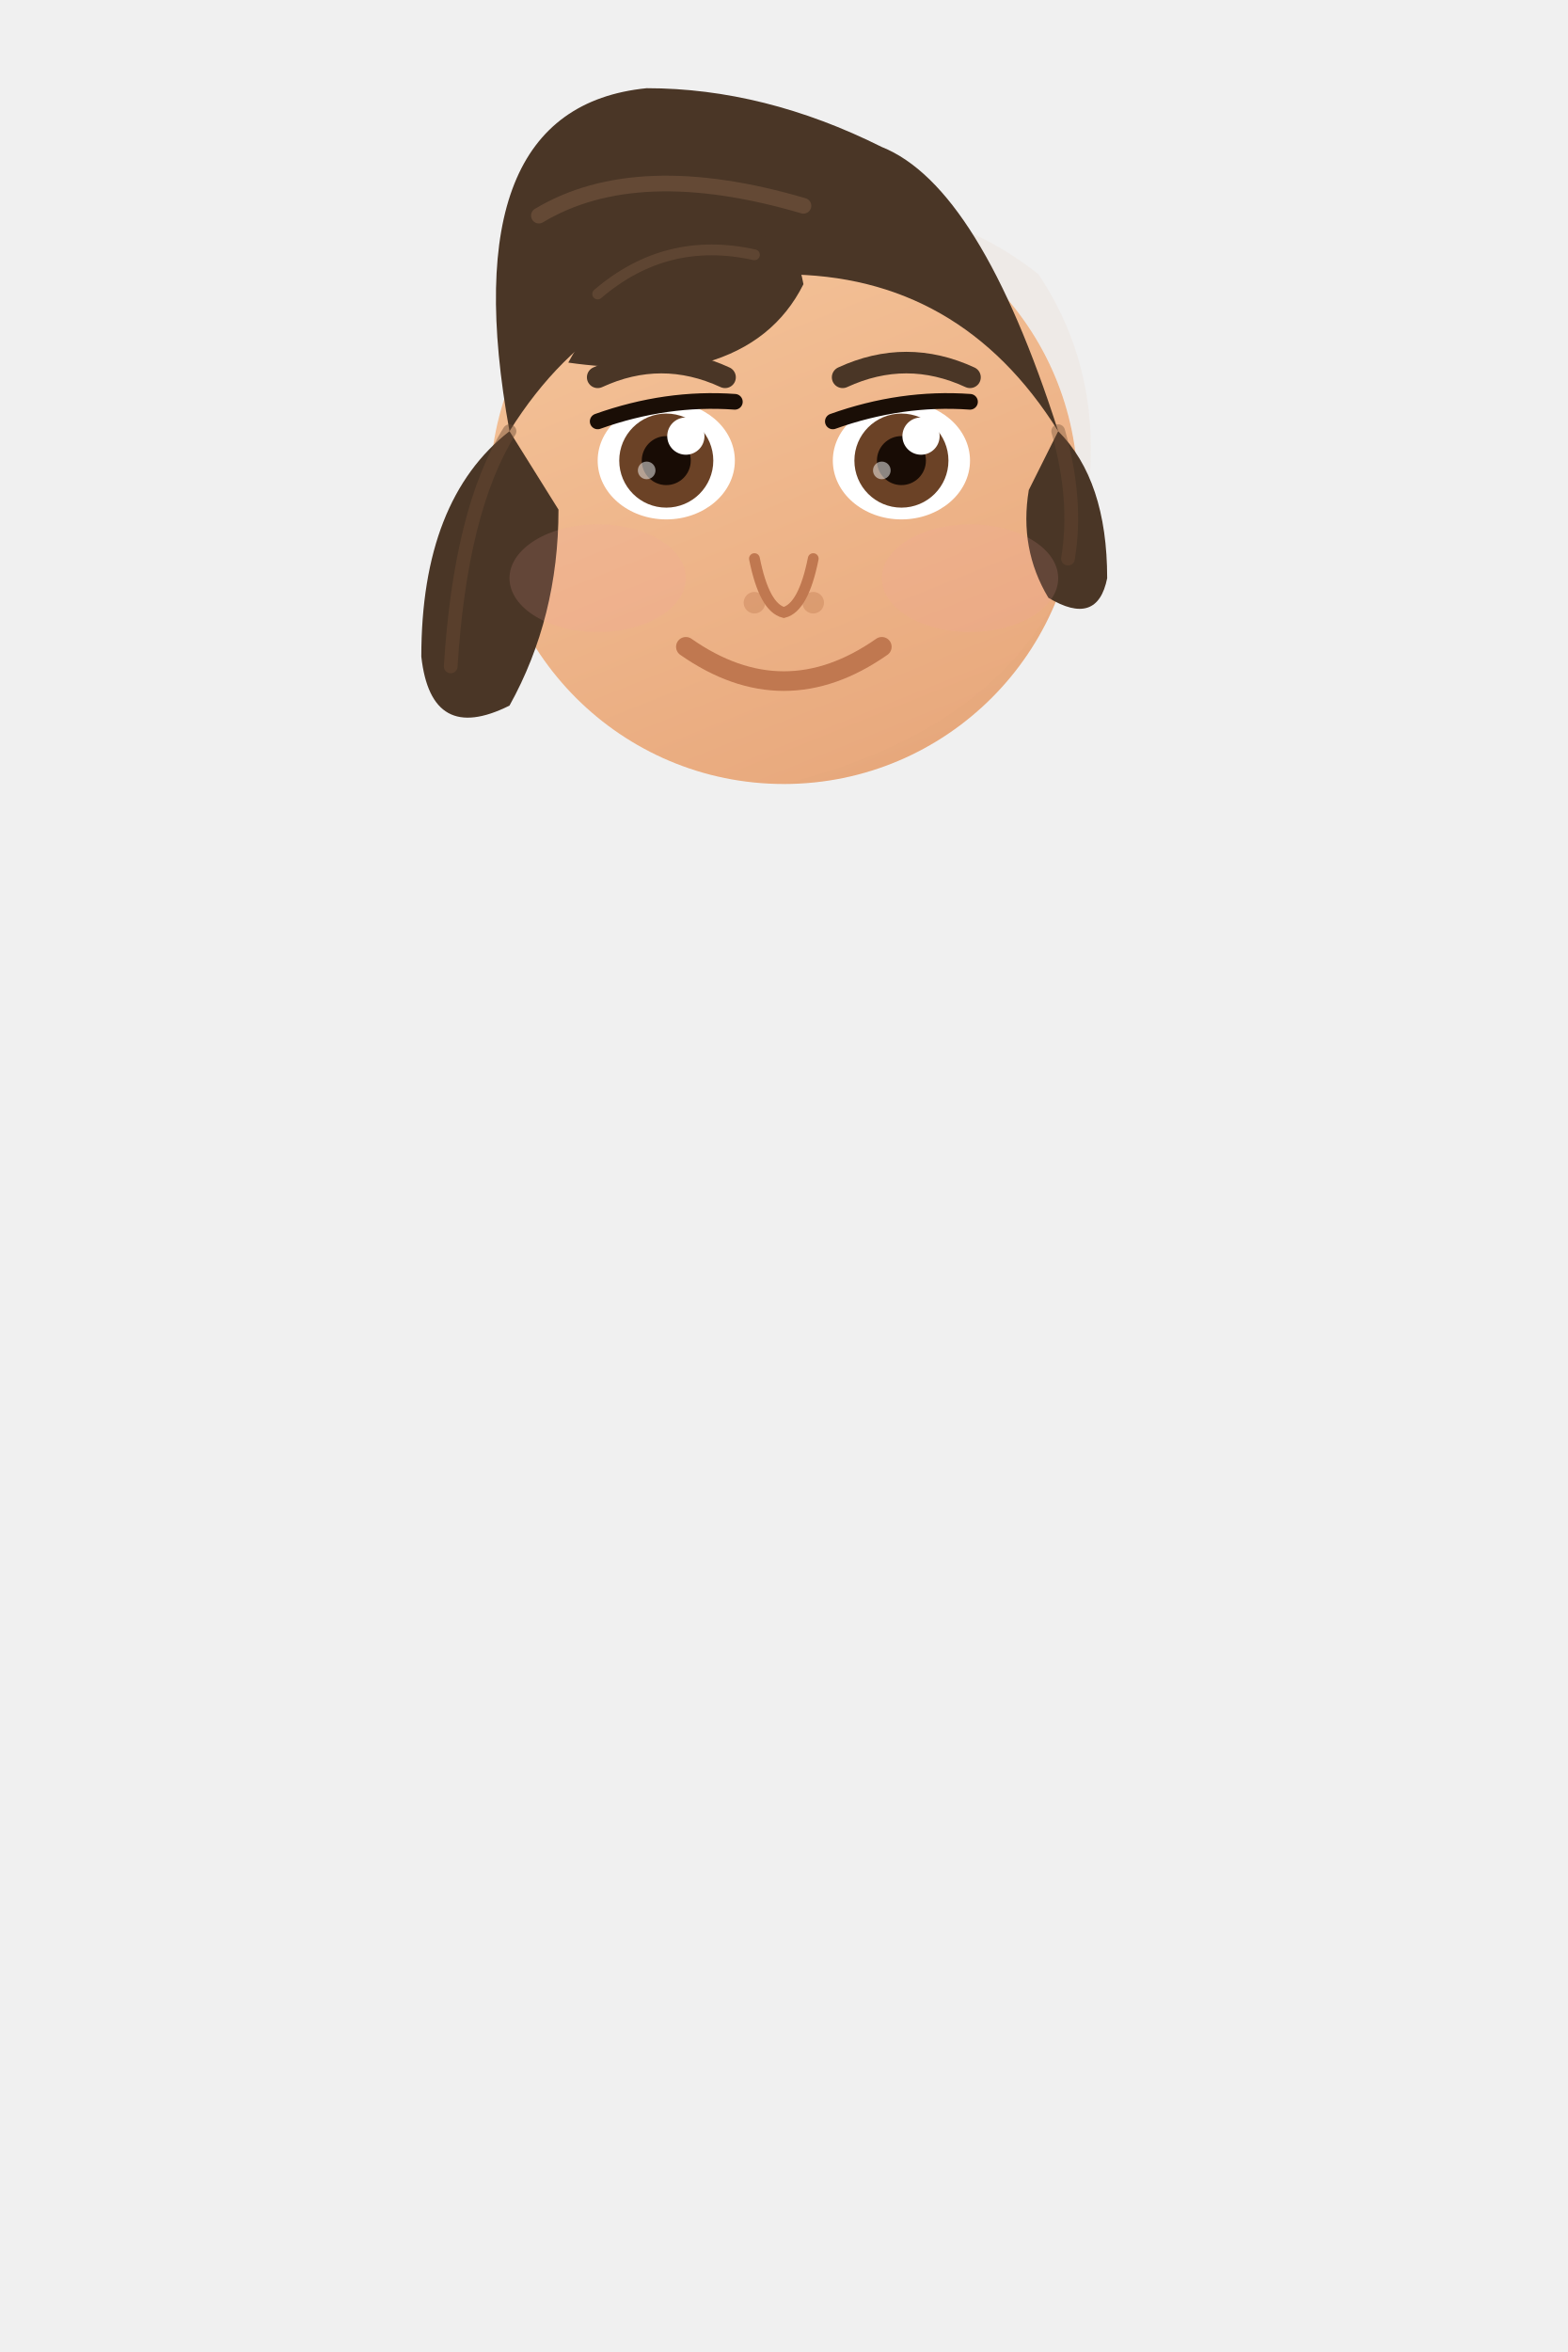
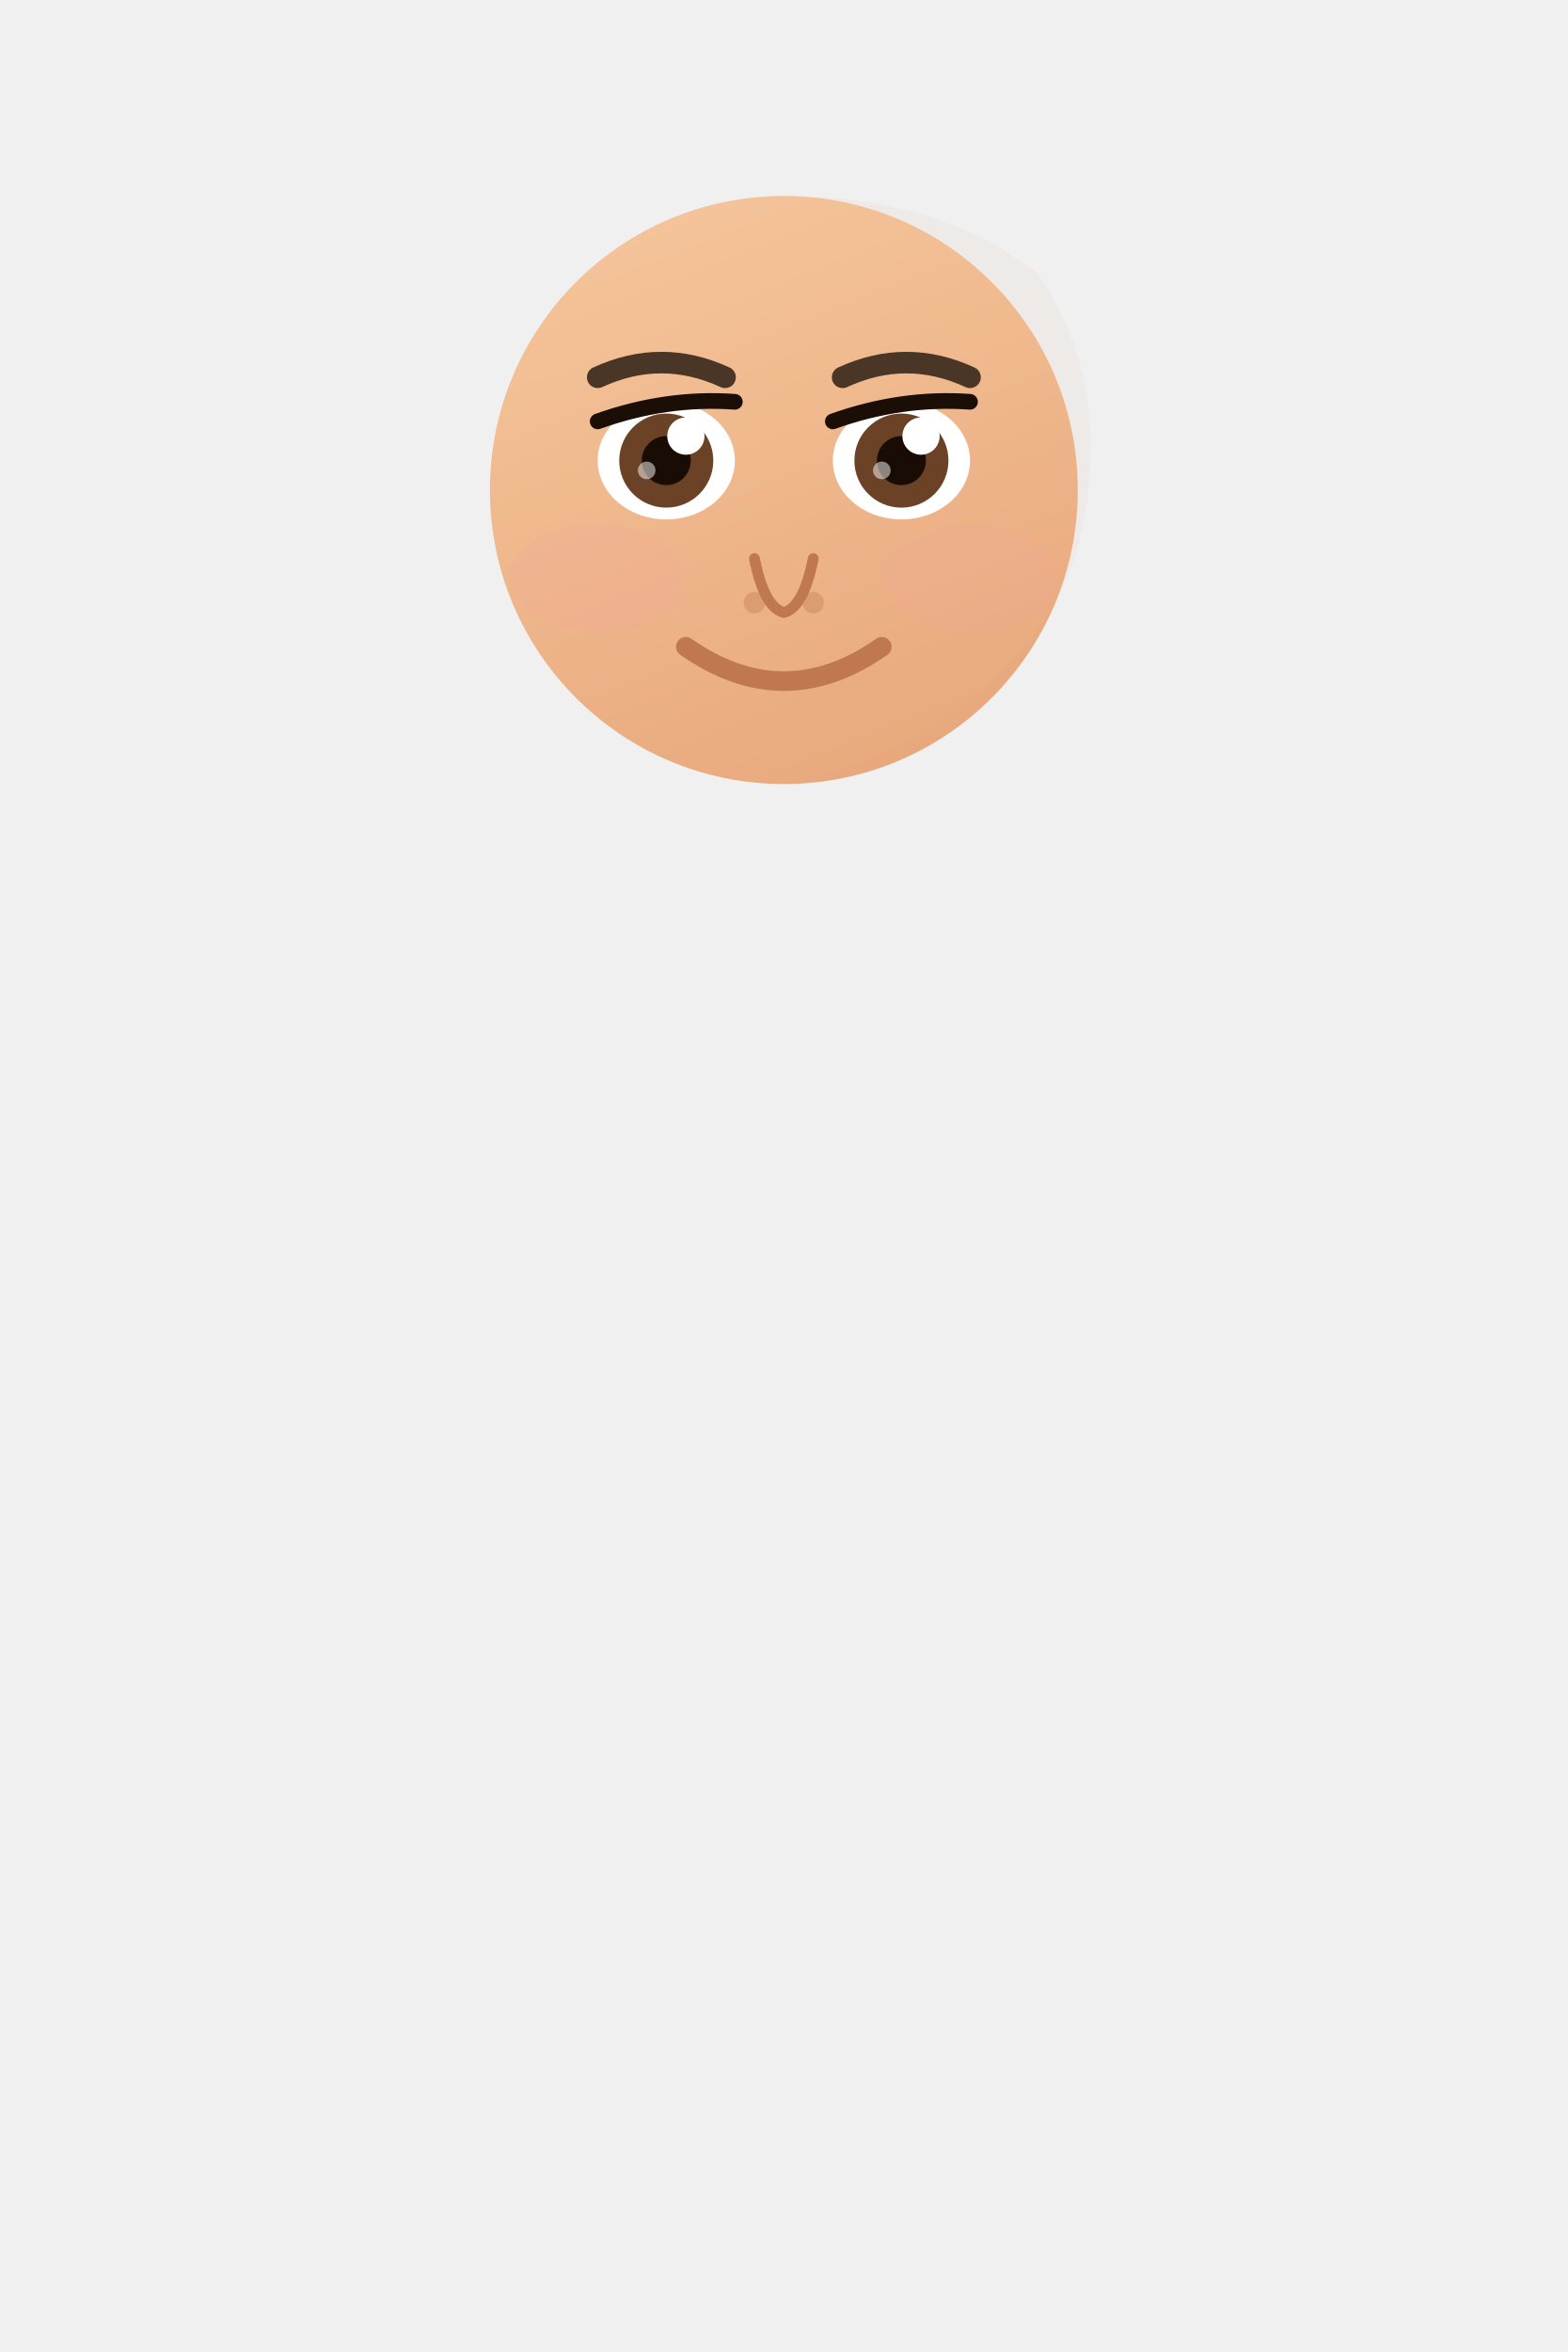
<svg xmlns="http://www.w3.org/2000/svg" viewBox="0 0 160 240">
  <defs>
    <linearGradient id="ex-sk" x1="0.3" y1="0" x2="0.7" y2="1">
      <stop offset="0%" stop-color="#F5C49A" />
      <stop offset="100%" stop-color="#E8A87C" />
    </linearGradient>
  </defs>
  <circle cx="80" cy="50" r="30" fill="url(#ex-sk)" />
  <path d="M 80 20 A 30 30 0 0 1 80 80 Q 104 74 110 56 Q 114 40 106 28 Q 96 20 80 20 Z" fill="#d4956a" opacity="0.07" />
-   <path d="M 52 44 Q 43 51 43 67 Q 44 76 52 72 Q 57 63 57 52 Z" fill="#4a3626" />
-   <path d="M 108 44 Q 113 49 113 59 Q 112 64 107 61 Q 104 56 105 50 Z" fill="#4a3626" />
-   <path d="M 52 44 Q 46 11 66 9 Q 78 9 90 15 Q 100 19 108 44 Q 98 28 80 28 Q 62 28 52 44 Z" fill="#4a3626" />
-   <path d="M 55 22 Q 65 16 82 21" fill="none" stroke="#7d5c44" stroke-width="1.6" stroke-linecap="round" opacity="0.5" />
-   <path d="M 52 44 Q 47 52 46 68" fill="none" stroke="#6b4a33" stroke-width="1.4" stroke-linecap="round" opacity="0.45" />
-   <path d="M 108 44 Q 110 51 109 57" fill="none" stroke="#6b4a33" stroke-width="1.4" stroke-linecap="round" opacity="0.38" />
-   <path d="M 58 37 Q 64 26 74 24 Q 81 23 82 29 Q 79 35 72 37 Q 65 38 58 37 Z" fill="#4a3626" />
-   <path d="M 61 30 Q 68 24 77 26" fill="none" stroke="#7d5c44" stroke-width="1.1" stroke-linecap="round" opacity="0.4" />
  <path d="M 61 38.5 Q 67.5 35.5 74 38.5" fill="none" stroke="#4a3626" stroke-width="2.2" stroke-linecap="round" />
  <path d="M 86 38.5 Q 92.5 35.5 99 38.5" fill="none" stroke="#4a3626" stroke-width="2.2" stroke-linecap="round" />
  <ellipse cx="68" cy="47" rx="7" ry="6" fill="white" />
  <ellipse cx="92" cy="47" rx="7" ry="6" fill="white" />
  <circle cx="68" cy="47" r="4.8" fill="#6B4226" />
  <circle cx="92" cy="47" r="4.8" fill="#6B4226" />
  <circle cx="68" cy="47" r="2.5" fill="#180c05" />
  <circle cx="92" cy="47" r="2.5" fill="#180c05" />
  <circle cx="70" cy="44.5" r="1.9" fill="white" />
  <circle cx="94" cy="44.5" r="1.9" fill="white" />
  <circle cx="66" cy="48" r="0.9" fill="white" opacity="0.5" />
  <circle cx="90" cy="48" r="0.9" fill="white" opacity="0.5" />
  <path d="M 61 43 Q 68 40.5 75 41" fill="none" stroke="#1a0e06" stroke-width="1.6" stroke-linecap="round" />
  <path d="M 85 43 Q 92 40.5 99 41" fill="none" stroke="#1a0e06" stroke-width="1.6" stroke-linecap="round" />
  <path d="M 77 57 Q 78 62 80 62.5 Q 82 62 83 57" fill="none" stroke="#c07850" stroke-width="1.1" stroke-linecap="round" />
  <circle cx="77" cy="61.5" r="1.1" fill="#c07850" opacity="0.38" />
  <circle cx="83" cy="61.5" r="1.1" fill="#c07850" opacity="0.38" />
  <path d="M 70 66 Q 80 73 90 66" stroke="#c07850" stroke-width="2" fill="none" stroke-linecap="round" />
  <ellipse cx="61" cy="59" rx="9" ry="5.5" fill="#F4A0A0" opacity="0.15" />
  <ellipse cx="99" cy="59" rx="9" ry="5.5" fill="#F4A0A0" opacity="0.15" />
</svg>
